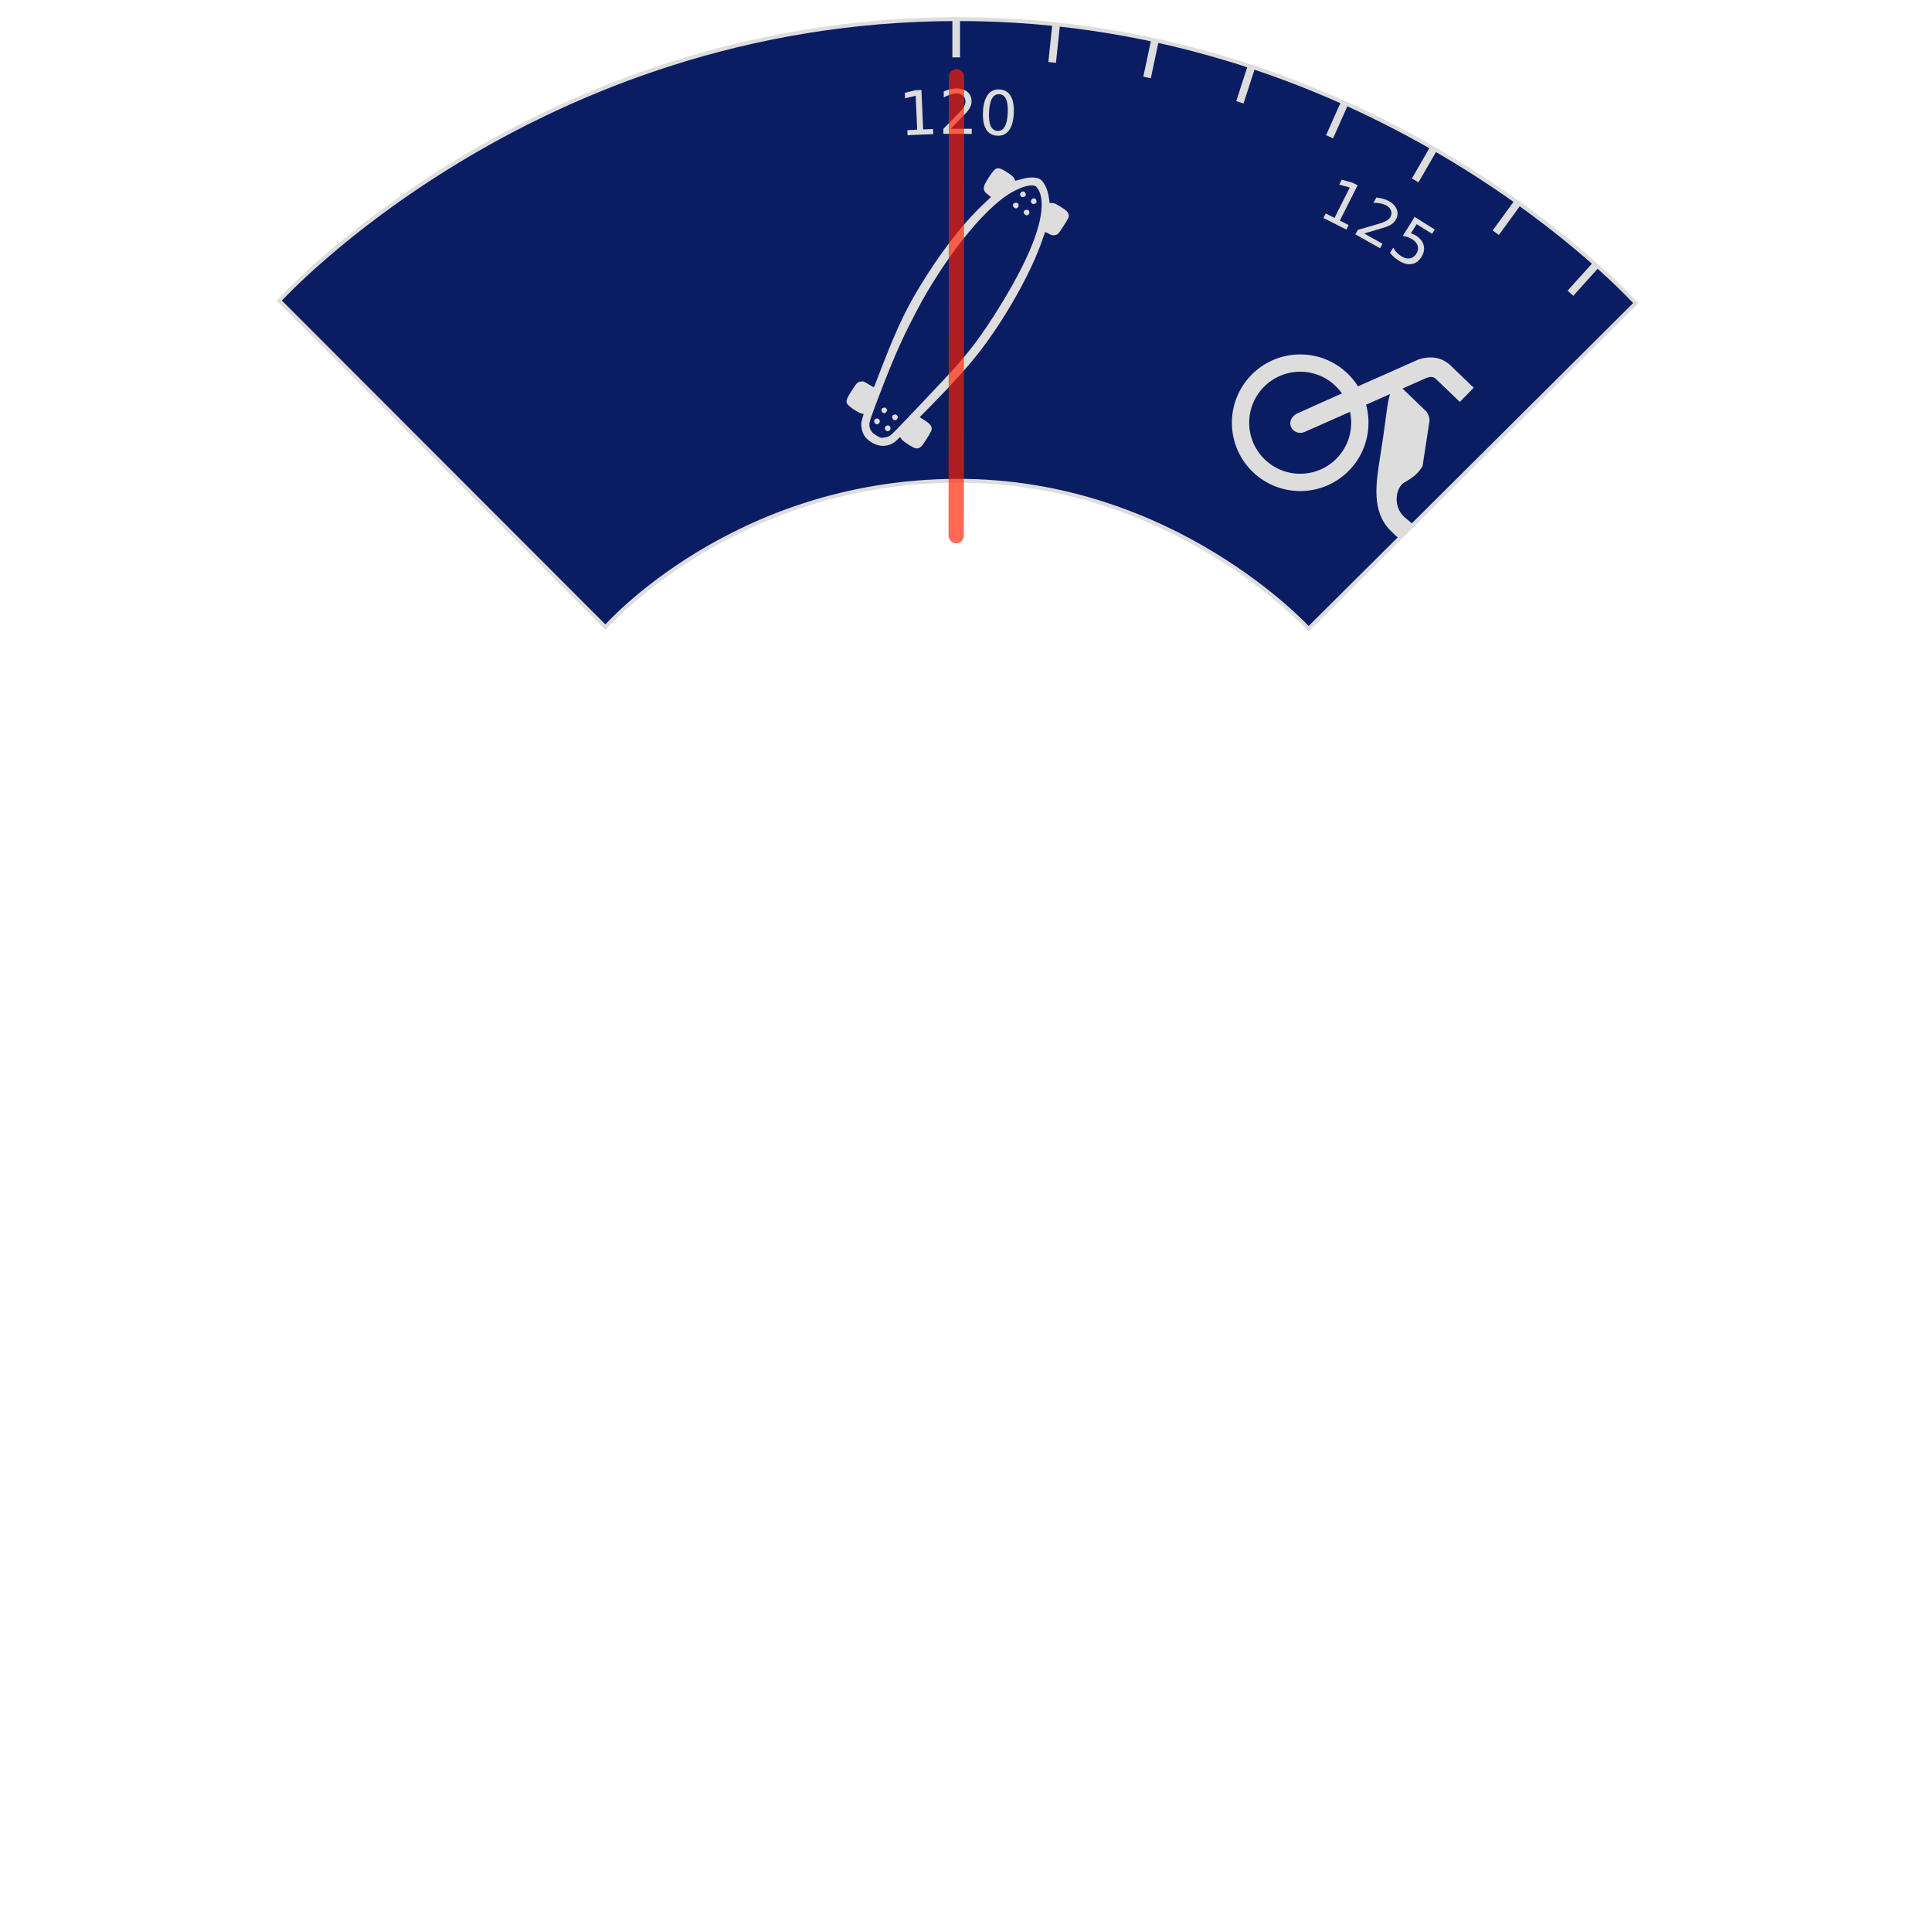
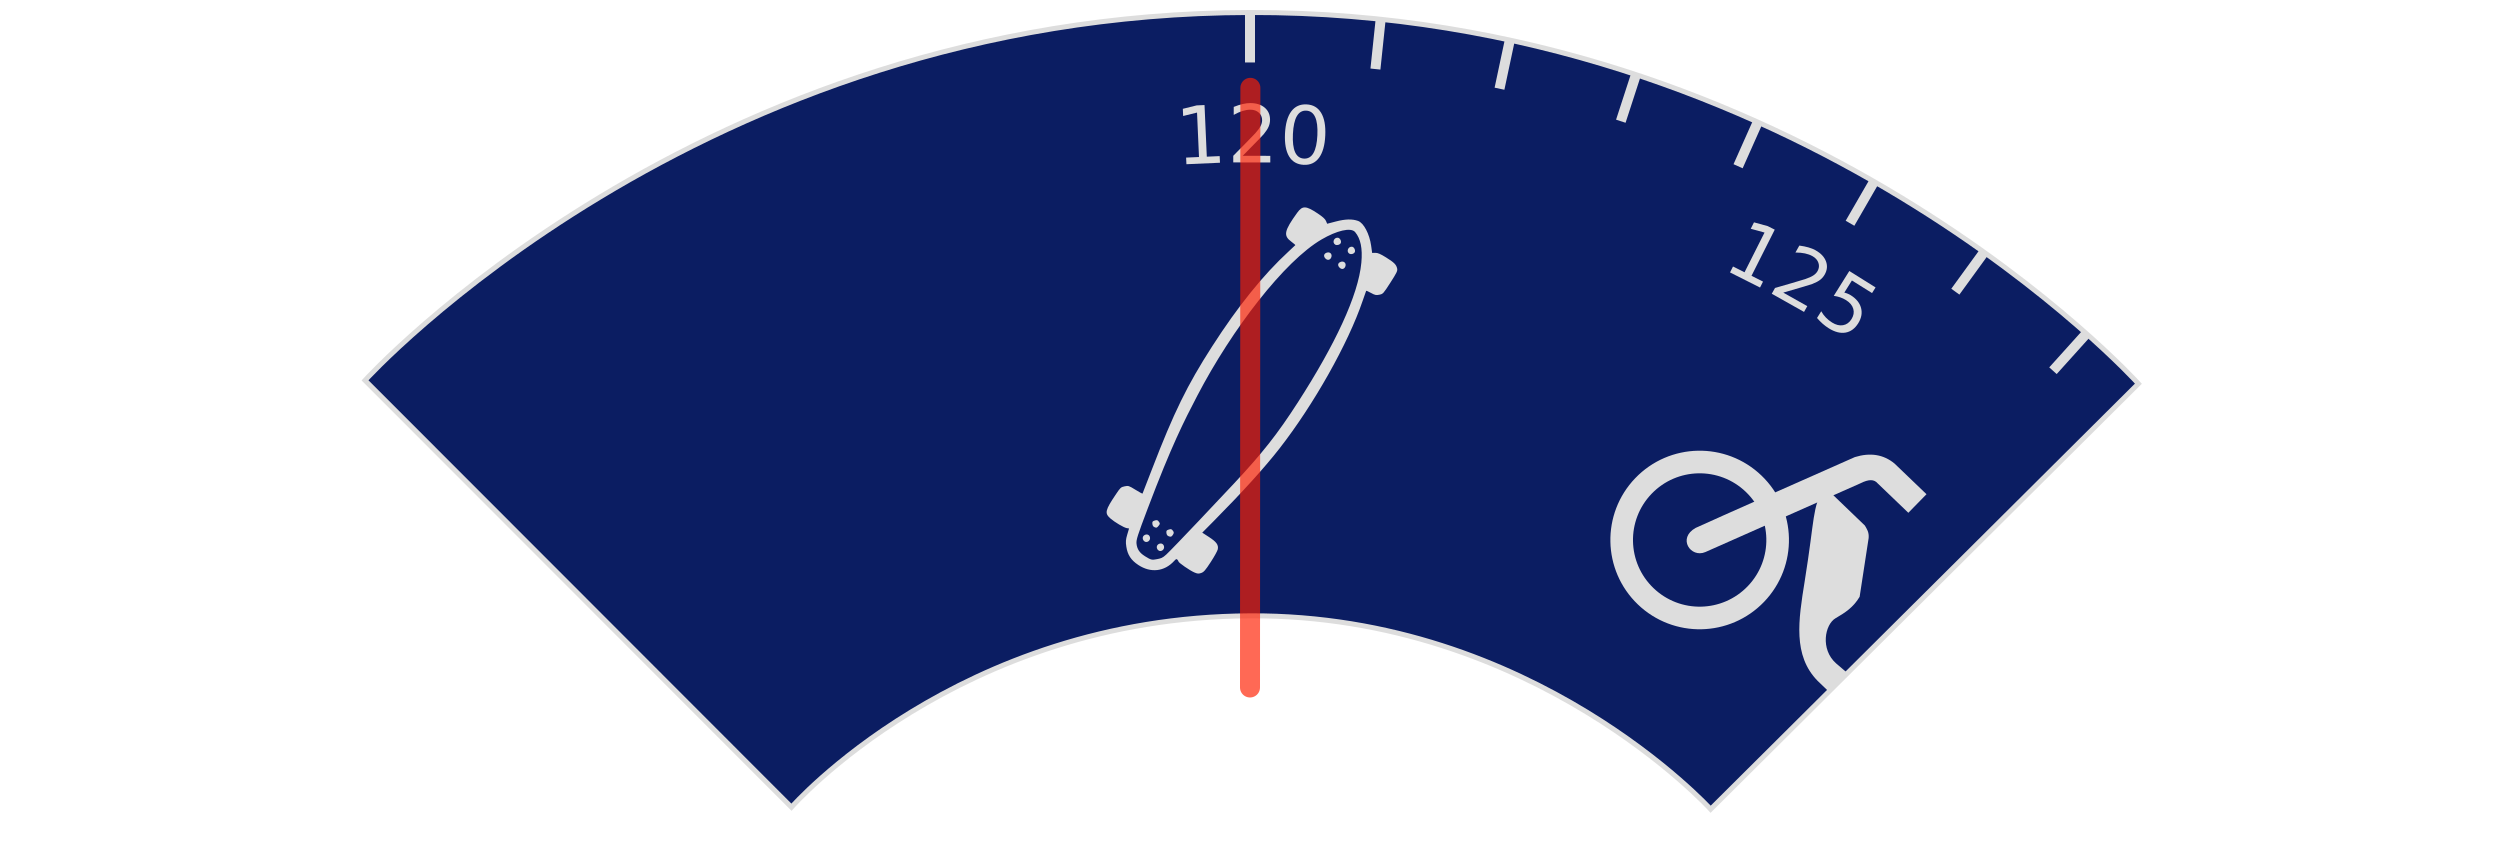
- <svg xmlns="http://www.w3.org/2000/svg" xmlns:xlink="http://www.w3.org/1999/xlink" id="svg8" version="1.1" viewBox="0 0 500 500" height="505" width="500">
+ <svg xmlns="http://www.w3.org/2000/svg" xmlns:xlink="http://www.w3.org/1999/xlink" id="svg8" version="1.1" viewBox="0 0 500 170" height="170" width="500">
  <defs id="defs2">
    <clipPath id="clipPath6346" clipPathUnits="userSpaceOnUse">
      <path id="path6348" d="m 73.003,76.072 c 0,0 66.526,-73.352 176.997,-73.574 110.471,-0.222 177.681,74.239 177.681,74.239 l -85.551,85.108 c 0,0 -35.407,-38.955 -92.13,-38.679 -58.497,0.284 -91.705,38.273 -91.705,38.273 z" style="fill:none;stroke:#e81f00;stroke-width:1px;stroke-linecap:butt;stroke-linejoin:miter;stroke-opacity:0.666" />
    </clipPath>
  </defs>
  <g clip-path="url(#clipPath6346)" id="scale">
    <circle style="fill:none;fill-opacity:1;stroke:none;stroke-width:0.1;stroke-miterlimit:4;stroke-dasharray:none;stroke-opacity:1" id="clippreventioncircle" cx="250" cy="252.5" r="250" />
    <g id="completescale">
      <g id="scaleplate">
        <circle r="250" cy="252.5" cx="250" id="bluebackgroundcircle" style="fill:#0b1d62;fill-opacity:1;stroke:none;stroke-width:32.082;stroke-miterlimit:4;stroke-dasharray:none;stroke-opacity:1" />
        <g id="scalenumbers">
          <path d="m 237.223,31.518 2.576,-0.114 -0.393,-8.89 -2.777,0.686 -0.063,-1.436 2.762,-0.685 1.577,-0.07 0.456,10.326 2.576,-0.114 0.059,1.327 -6.712,0.296 z" style="fill:#dddddd;fill-opacity:1;stroke:none" id="path9780" />
          <path d="m 248.551,31.159 5.508,0.009 -0.002,1.328 -7.406,-0.012 0.002,-1.328 q 0.9,-0.928 2.449,-2.488 1.557,-1.568 1.956,-2.02 0.759,-0.85 1.057,-1.436 0.306,-0.593 0.307,-1.164 0.001,-0.93 -0.654,-1.517 -0.648,-0.587 -1.694,-0.589 -0.742,-10e-4 -1.571,0.255 -0.821,0.257 -1.759,0.778 l 0.003,-1.594 q 0.954,-0.381 1.782,-0.575 0.828,-0.194 1.516,-0.193 1.812,0.003 2.889,0.911 1.077,0.908 1.074,2.424 -0.001,0.719 -0.276,1.367 -0.267,0.64 -0.979,1.514 -0.196,0.226 -1.244,1.31 -1.049,1.076 -2.958,3.019 z" style="fill:#dddddd;fill-opacity:1;stroke:none" id="path9782" />
          <path d="m 261.254,22.128 q -1.217,-0.058 -1.891,1.114 -0.666,1.165 -0.78,3.568 -0.114,2.396 0.437,3.627 0.56,1.223 1.777,1.281 1.225,0.058 1.891,-1.106 0.674,-1.172 0.788,-3.568 0.115,-2.404 -0.445,-3.627 -0.551,-1.231 -1.777,-1.289 z m 0.06,-1.249 q 1.959,0.093 2.915,1.696 0.964,1.595 0.823,4.544 -0.14,2.942 -1.252,4.445 -1.104,1.496 -3.062,1.403 -1.959,-0.093 -2.923,-1.688 -0.956,-1.602 -0.816,-4.544 0.141,-2.95 1.245,-4.446 1.112,-1.503 3.071,-1.41 z" style="fill:#dddddd;fill-opacity:1;stroke:none" id="path9784" />
          <path d="m 346.602,53.299 2.303,1.16 4.002,-7.948 -2.758,-0.759 0.647,-1.284 2.744,0.752 1.409,0.71 -4.649,9.231 2.303,1.16 -0.597,1.186 -6.001,-3.022 z" style="fill:#dddddd;fill-opacity:1;stroke:none" id="path9786" />
          <path d="m 356.659,58.525 4.799,2.702 -0.652,1.157 -6.454,-3.634 0.652,-1.157 q 1.239,-0.369 3.353,-0.972 2.125,-0.606 2.695,-0.805 1.078,-0.37 1.624,-0.735 0.557,-0.368 0.837,-0.865 0.456,-0.81 0.172,-1.643 -0.278,-0.829 -1.19,-1.342 -0.647,-0.364 -1.495,-0.546 -0.841,-0.178 -1.915,-0.182 l 0.782,-1.389 q 1.018,0.134 1.836,0.37 0.817,0.236 1.417,0.573 1.579,0.889 2.074,2.208 0.495,1.319 -0.249,2.639 -0.353,0.626 -0.909,1.057 -0.546,0.428 -1.595,0.842 -0.281,0.102 -1.726,0.534 -1.441,0.426 -4.057,1.186 z" style="fill:#dddddd;fill-opacity:1;stroke:none" id="path9788" />
          <path d="m 369.861,54.202 5.252,3.286 -0.704,1.126 -4.027,-2.519 -1.516,2.424 q 0.354,0.083 0.674,0.219 0.325,0.129 0.616,0.312 1.656,1.036 2.055,2.548 0.399,1.512 -0.57,3.062 -0.999,1.596 -2.547,1.862 -1.545,0.259 -3.353,-0.872 -0.623,-0.389 -1.205,-0.901 -0.576,-0.508 -1.132,-1.151 l 0.841,-1.345 q 0.393,0.697 0.929,1.254 0.536,0.557 1.245,1 1.146,0.717 2.192,0.533 1.046,-0.184 1.692,-1.217 0.646,-1.033 0.354,-2.054 -0.292,-1.021 -1.438,-1.738 -0.536,-0.336 -1.148,-0.552 -0.604,-0.212 -1.318,-0.309 z" style="fill:#dddddd;fill-opacity:1;stroke:none" id="path9790" />
          <path d="m 434.355,129.921 1.399,2.165 7.474,-4.829 -1.995,-2.051 1.207,-0.78 1.986,2.037 0.856,1.326 -8.682,5.609 1.399,2.165 -1.116,0.721 -3.646,-5.643 z" style="fill:#dddddd;fill-opacity:1;stroke:none" id="path9792" />
          <path d="m 446.394,139.98 q 0.361,1.101 0.017,2.033 -0.339,0.939 -1.312,1.505 -1.492,0.869 -2.907,0.318 -1.414,-0.551 -2.515,-2.441 -0.369,-0.635 -0.634,-1.385 -0.268,-0.739 -0.434,-1.6 l 1.317,-0.766 q -6.8e-4,0.76 0.224,1.533 0.224,0.773 0.653,1.509 0.747,1.283 1.642,1.656 0.899,0.38 1.865,-0.182 0.891,-0.519 1.025,-1.438 0.145,-0.916 -0.504,-2.03 l -0.684,-1.175 1.121,-0.652 0.715,1.229 q 0.586,1.006 1.295,1.308 0.716,0.298 1.472,-0.143 0.776,-0.452 0.866,-1.245 0.1,-0.791 -0.497,-1.817 -0.326,-0.56 -0.821,-1.131 -0.495,-0.571 -1.2,-1.191 l 1.215,-0.707 q 0.668,0.651 1.169,1.263 0.505,0.619 0.855,1.22 0.904,1.553 0.722,2.87 -0.175,1.314 -1.377,2.013 -0.837,0.487 -1.697,0.346 -0.853,-0.145 -1.591,-0.9 z" style="fill:#dddddd;fill-opacity:1;stroke:none" id="path9794" />
          <path d="m 454.592,145.936 q -0.564,-1.081 -1.916,-1.072 -1.342,0.012 -3.475,1.125 -2.127,1.109 -2.912,2.206 -0.775,1.1 -0.211,2.181 0.567,1.088 1.909,1.075 1.352,-0.009 3.479,-1.118 2.134,-1.113 2.908,-2.212 0.785,-1.097 0.218,-2.184 z m 1.108,-0.578 q 0.907,1.739 0.005,3.372 -0.891,1.637 -3.51,3.002 -2.612,1.362 -4.471,1.159 -1.848,-0.199 -2.755,-1.938 -0.907,-1.739 -0.015,-3.375 0.902,-1.633 3.513,-2.995 2.619,-1.365 4.467,-1.166 1.859,0.203 2.766,1.941 z" style="fill:#dddddd;fill-opacity:1;stroke:none" id="path9796" />
          <path d="m 471.023,240.477 0.105,2.576 8.891,-0.363 -0.676,-2.779 1.436,-0.059 0.676,2.764 0.064,1.577 -10.327,0.421 0.105,2.576 -1.327,0.054 -0.274,-6.713 z" style="fill:#dddddd;fill-opacity:1;stroke:none" id="path9798" />
          <path d="m 476.287,255.253 q -0.248,1.132 -1.017,1.761 -0.769,0.637 -1.894,0.631 -1.727,-0.009 -2.666,-1.201 -0.939,-1.192 -0.928,-3.38 0.004,-0.734 0.156,-1.515 0.144,-0.773 0.438,-1.599 l 1.523,0.008 q -0.386,0.654 -0.585,1.435 -0.199,0.78 -0.203,1.632 -0.007,1.484 0.575,2.261 0.582,0.784 1.699,0.79 1.031,0.005 1.613,-0.719 0.59,-0.716 0.596,-2.005 l 0.007,-1.359 1.297,0.006 -0.007,1.422 q -0.006,1.164 0.452,1.784 0.466,0.62 1.341,0.624 0.898,0.004 1.378,-0.634 0.488,-0.63 0.493,-1.818 0.003,-0.648 -0.134,-1.391 -0.137,-0.743 -0.429,-1.635 l 1.406,0.007 q 0.246,0.9 0.367,1.682 0.121,0.79 0.118,1.485 -0.009,1.797 -0.835,2.84 -0.818,1.043 -2.208,1.036 -0.969,-0.005 -1.638,-0.563 -0.661,-0.558 -0.914,-1.583 z" style="fill:#dddddd;fill-opacity:1;stroke:none" id="path9800" />
          <path d="m 481.541,261.238 -0.316,6.187 -1.326,-0.068 0.243,-4.744 -2.856,-0.146 q 0.1,0.349 0.137,0.695 0.045,0.346 0.027,0.69 -0.1,1.951 -1.227,3.035 -1.127,1.084 -2.953,0.991 -1.88,-0.096 -2.866,-1.32 -0.978,-1.223 -0.869,-3.353 0.037,-0.733 0.201,-1.492 0.164,-0.75 0.455,-1.549 l 1.584,0.081 q -0.418,0.683 -0.644,1.422 -0.226,0.739 -0.268,1.574 -0.069,1.35 0.601,2.174 0.67,0.824 1.887,0.887 1.217,0.062 1.967,-0.69 0.75,-0.752 0.819,-2.102 0.032,-0.632 -0.076,-1.271 -0.109,-0.631 -0.371,-1.302 z" style="fill:#dddddd;fill-opacity:1;stroke:none" id="path9802" />
          <path d="m 448.868,349.78 -1.167,2.299 7.934,4.029 0.769,-2.755 1.282,0.651 -0.761,2.741 -0.715,1.407 -9.216,-4.68 -1.167,2.299 -1.184,-0.601 3.042,-5.99 z" style="fill:#dddddd;fill-opacity:1;stroke:none" id="path9804" />
          <path d="m 449.931,366.832 -3.449,-6.539 -1.967,3.465 z m 1.4,0.319 -0.979,1.726 -6.611,-3.752 -0.821,1.447 -1.141,-0.648 0.821,-1.447 -2.392,-1.357 0.775,-1.366 2.392,1.357 2.599,-4.579 1.325,0.752 z" style="fill:#dddddd;fill-opacity:1;stroke:none" id="path9806" />
          <path d="m 445.215,375.324 q 0.65,-1.031 -0.039,-2.195 -0.686,-1.153 -2.722,-2.436 -2.029,-1.279 -3.372,-1.405 -1.34,-0.115 -1.99,0.916 -0.654,1.038 0.032,2.191 0.689,1.164 2.718,2.443 2.036,1.283 3.376,1.398 1.343,0.126 1.997,-0.912 z m 1.057,0.667 q -1.046,1.659 -2.911,1.702 -1.863,0.054 -4.361,-1.521 -2.492,-1.571 -3.253,-3.279 -0.759,-1.697 0.287,-3.356 1.046,-1.659 2.908,-1.713 1.865,-0.043 4.357,1.527 2.498,1.575 3.257,3.272 0.761,1.708 -0.284,3.367 z" style="fill:#dddddd;fill-opacity:1;stroke:none" id="path9808" />
          <path d="m 371.947,437.273 -2.17,1.392 4.803,7.491 2.057,-1.987 0.776,1.21 -2.044,1.979 -1.328,0.852 -5.579,-8.701 -2.17,1.392 -0.717,-1.118 5.656,-3.627 z" style="fill:#dddddd;fill-opacity:1;stroke:none" id="path9810" />
          <path d="m 364.233,452.518 0.336,-7.385 -3.45,1.993 z m 1.046,0.984 -1.718,0.992 -3.802,-6.583 -1.441,0.832 -0.656,-1.137 1.441,-0.832 -1.375,-2.381 1.36,-0.785 1.375,2.381 4.56,-2.634 0.762,1.319 z" style="fill:#dddddd;fill-opacity:1;stroke:none" id="path9812" />
          <path d="m 359.324,456.834 -5.503,2.846 -0.61,-1.18 4.219,-2.182 -1.313,-2.54 q -0.252,0.262 -0.532,0.468 -0.277,0.213 -0.582,0.371 -1.735,0.897 -3.24,0.47 -1.505,-0.427 -2.344,-2.051 -0.865,-1.672 -0.305,-3.141 0.564,-1.461 2.458,-2.441 0.652,-0.337 1.39,-0.578 0.731,-0.237 1.567,-0.388 l 0.728,1.409 q -0.8,-0.017 -1.553,0.161 -0.752,0.178 -1.495,0.562 -1.201,0.621 -1.575,1.615 -0.374,0.994 0.185,2.077 0.56,1.083 1.587,1.352 1.027,0.269 2.228,-0.352 0.562,-0.291 1.06,-0.706 0.491,-0.412 0.937,-0.977 z" style="fill:#dddddd;fill-opacity:1;stroke:none" id="path9814" />
          <path d="m 261.266,473.562 -2.576,0.096 0.333,8.892 2.782,-0.667 0.054,1.437 -2.766,0.666 -1.577,0.059 -0.386,-10.329 -2.576,0.096 -0.05,-1.327 6.714,-0.251 z" style="fill:#dddddd;fill-opacity:1;stroke:none" id="path9816" />
          <path d="m 251.193,484.191 -6.195,-0.052 0.011,-1.328 4.75,0.04 0.024,-2.859 q -0.345,0.114 -0.689,0.166 -0.344,0.06 -0.688,0.057 -1.953,-0.016 -3.085,-1.096 -1.132,-1.08 -1.116,-2.908 0.016,-1.883 1.196,-2.92 1.181,-1.029 3.313,-1.011 0.734,0.006 1.499,0.138 0.757,0.131 1.567,0.388 l -0.013,1.586 q -0.7,-0.389 -1.448,-0.582 -0.748,-0.194 -1.584,-0.201 -1.352,-0.011 -2.147,0.693 -0.795,0.704 -0.805,1.923 -0.01,1.219 0.773,1.936 0.783,0.718 2.135,0.729 0.633,0.005 1.267,-0.13 0.626,-0.135 1.285,-0.427 z" style="fill:#dddddd;fill-opacity:1;stroke:none" id="path9818" />
          <path d="m 237.171,482.789 q 1.217,0.066 1.899,-1.101 0.674,-1.16 0.805,-3.563 0.131,-2.395 -0.412,-3.629 -0.551,-1.227 -1.768,-1.294 -1.225,-0.067 -1.898,1.094 -0.682,1.168 -0.812,3.563 -0.131,2.403 0.42,3.63 0.543,1.235 1.768,1.301 z m -0.068,1.248 q -1.958,-0.107 -2.903,-1.715 -0.953,-1.601 -0.792,-4.55 0.16,-2.941 1.283,-4.437 1.114,-1.488 3.072,-1.382 1.958,0.107 2.911,1.708 0.945,1.609 0.785,4.549 -0.161,2.949 -1.275,4.437 -1.122,1.496 -3.08,1.389 z" style="fill:#dddddd;fill-opacity:1;stroke:none" id="path9820" />
        </g>
        <g id="scalestrokes">
          <path id="path7949" d="m 250,2.498 v 10" style="fill:none;stroke:#dddddd;stroke-width:2;stroke-linecap:butt;stroke-linejoin:miter;stroke-miterlimit:4;stroke-dasharray:none;stroke-opacity:1" />
          <use height="100%" width="100%" id="use9584" transform="rotate(6,249.9996,252.4992)" xlink:href="#path7949" y="0" x="0" />
          <use height="100%" width="100%" id="use9586" transform="rotate(12,249.9996,252.4992)" xlink:href="#path7949" y="0" x="0" />
          <use height="100%" width="100%" id="use9588" transform="rotate(18,249.9996,252.4992)" xlink:href="#path7949" y="0" x="0" />
          <use height="100%" width="100%" id="use9590" transform="rotate(24,249.9996,252.4992)" xlink:href="#path7949" y="0" x="0" />
          <use height="100%" width="100%" id="use9592" transform="rotate(30,249.9996,252.4992)" xlink:href="#path7949" y="0" x="0" />
          <use height="100%" width="100%" id="use9594" transform="rotate(36,249.9996,252.4992)" xlink:href="#path7949" y="0" x="0" />
          <use height="100%" width="100%" id="use9596" transform="rotate(42,249.9996,252.4992)" xlink:href="#path7949" y="0" x="0" />
          <use height="100%" width="100%" id="use9598" transform="rotate(48,249.9996,252.4992)" xlink:href="#path7949" y="0" x="0" />
          <use height="100%" width="100%" id="use9600" transform="rotate(54,249.9996,252.4992)" xlink:href="#path7949" y="0" x="0" />
          <use height="100%" width="100%" id="use9602" transform="rotate(60,249.9996,252.4992)" xlink:href="#path7949" y="0" x="0" />
          <use height="100%" width="100%" id="use9604" transform="rotate(66,249.9996,252.4992)" xlink:href="#path7949" y="0" x="0" />
          <use height="100%" width="100%" id="use9606" transform="rotate(72,249.9996,252.4992)" xlink:href="#path7949" y="0" x="0" />
          <use height="100%" width="100%" id="use9608" transform="rotate(78,249.9996,252.4992)" xlink:href="#path7949" y="0" x="0" />
          <use height="100%" width="100%" id="use9610" transform="rotate(84,249.9996,252.4992)" xlink:href="#path7949" y="0" x="0" />
          <use height="100%" width="100%" id="use9612" transform="rotate(90,249.9996,252.4992)" xlink:href="#path7949" y="0" x="0" />
          <use height="100%" width="100%" id="use9614" transform="rotate(96,249.9996,252.4992)" xlink:href="#path7949" y="0" x="0" />
          <use height="100%" width="100%" id="use9616" transform="rotate(102,249.9996,252.4992)" xlink:href="#path7949" y="0" x="0" />
          <use height="100%" width="100%" id="use9618" transform="rotate(108,249.9996,252.4992)" xlink:href="#path7949" y="0" x="0" />
          <use height="100%" width="100%" id="use9620" transform="rotate(114,249.9996,252.4992)" xlink:href="#path7949" y="0" x="0" />
          <use height="100%" width="100%" id="use9622" transform="rotate(120,249.9996,252.4992)" xlink:href="#path7949" y="0" x="0" />
          <use height="100%" width="100%" id="use9624" transform="rotate(126,249.9996,252.4992)" xlink:href="#path7949" y="0" x="0" />
          <use height="100%" width="100%" id="use9626" transform="rotate(132,249.9996,252.4992)" xlink:href="#path7949" y="0" x="0" />
          <use height="100%" width="100%" id="use9628" transform="rotate(138,249.9996,252.4992)" xlink:href="#path7949" y="0" x="0" />
          <use height="100%" width="100%" id="use9630" transform="rotate(144,249.9996,252.4992)" xlink:href="#path7949" y="0" x="0" />
          <use height="100%" width="100%" id="use9632" transform="rotate(150,249.9996,252.4992)" xlink:href="#path7949" y="0" x="0" />
          <use height="100%" width="100%" id="use9634" transform="rotate(156,249.9996,252.4992)" xlink:href="#path7949" y="0" x="0" />
          <use height="100%" width="100%" id="use9636" transform="rotate(162,249.9996,252.4992)" xlink:href="#path7949" y="0" x="0" />
          <use height="100%" width="100%" id="use9638" transform="rotate(168,249.9996,252.4992)" xlink:href="#path7949" y="0" x="0" />
          <use height="100%" width="100%" id="use9640" transform="rotate(174,249.9996,252.4992)" xlink:href="#path7949" y="0" x="0" />
          <use height="100%" width="100%" id="use9642" transform="rotate(180,249.9996,252.4992)" xlink:href="#path7949" y="0" x="0" />
          <path style="fill:none;stroke:#fd3d09;stroke-width:10.332;stroke-linecap:butt;stroke-linejoin:miter;stroke-miterlimit:4;stroke-dasharray:none;stroke-opacity:1" d="M 435.786,419.782 416.591,402.498" id="use9646" />
        </g>
        <circle cy="252.5" cx="250" id="circlefortextpath" style="fill:none;fill-opacity:1;stroke:none;stroke-width:0.1;stroke-miterlimit:4;stroke-dasharray:none;stroke-opacity:1" r="220" />
      </g>
      <path id="skateboard" d="m 238.851,114.481 c -0.926,-0.411 -3.087,-1.903 -3.15,-2.175 -0.024,-0.108 -0.133,-0.285 -0.24,-0.394 -0.161,-0.163 -0.27,-0.115 -0.621,0.271 -1.952,2.144 -4.693,2.454 -7.179,0.812 -1.451,-0.958 -2.145,-2.019 -2.396,-3.658 -0.149,-0.974 -0.116,-1.414 0.182,-2.417 l 0.365,-1.226 -0.455,-0.069 c -0.558,-0.084 -2.455,-1.206 -3.284,-1.941 -1.188,-1.054 -1.056,-1.616 1.144,-4.882 0.872,-1.295 0.959,-1.373 1.705,-1.535 0.745,-0.162 0.857,-0.127 2.162,0.681 0.757,0.468 1.396,0.815 1.421,0.77 0.025,-0.045 0.867,-2.216 1.872,-4.825 4.41,-11.445 7.034,-16.806 12.04,-24.599 5.17,-8.049 10.239,-14.343 15.302,-19.002 0.712,-0.655 1.317,-1.223 1.344,-1.262 0.027,-0.039 -0.332,-0.351 -0.798,-0.695 -1.635,-1.205 -1.437,-2.173 1.186,-5.8 1.038,-1.436 1.739,-1.411 4.067,0.14 1.038,0.692 1.513,1.121 1.681,1.52 l 0.234,0.555 1.756,-0.457 c 1.881,-0.49 3.238,-0.525 4.415,-0.113 1.132,0.396 2.294,2.592 2.624,4.96 l 0.201,1.446 0.638,-0.018 c 0.474,-0.013 1.016,0.217 2.115,0.899 1.643,1.02 2.078,1.454 2.249,2.243 0.1,0.463 -0.082,0.844 -1.342,2.802 -1.432,2.226 -1.472,2.269 -2.21,2.429 -0.646,0.14 -0.881,0.091 -1.671,-0.349 -0.506,-0.282 -0.944,-0.474 -0.974,-0.428 -0.03,0.046 -0.353,0.966 -0.719,2.044 -2.875,8.471 -9.76,20.693 -16.609,29.481 -2.989,3.836 -7.469,8.782 -13.092,14.456 l -2.364,2.385 1.333,0.865 c 1.518,0.985 1.949,1.583 1.775,2.461 -0.062,0.311 -0.692,1.454 -1.4,2.54 -1.093,1.676 -1.383,2.009 -1.914,2.199 -0.515,0.185 -0.761,0.165 -1.39,-0.114 z m -5.593,-3.578 c 1.473,-1.367 11.282,-11.78 13.523,-14.183 5.687,-6.097 8.635,-9.787 12.853,-16.344 7.35,-11.426 12.029,-21.281 12.636,-27.832 0.27,-2.916 -0.165,-4.822 -1.234,-6.114 -0.858,-1.038 -3.742,-0.277 -6.705,1.45 -7.431,4.33 -17.894,17.876 -24.876,31.268 -2.631,5.046 -5.132,9.923 -9.912,22.559 -2.047,5.41 -2.315,6.248 -2.243,7.001 0.109,1.133 0.623,1.875 1.713,2.549 1.163,0.718 1.34,0.794 2.403,0.571 0.767,-0.16 1.058,-0.197 1.842,-0.925 z m -1.688,-0.933 c -0.35,-0.411 -0.261,-0.951 0.194,-1.176 0.464,-0.23 0.932,-0.017 1.038,0.471 0.162,0.747 -0.751,1.27 -1.231,0.705 z m -2.808,-1.807 c -0.35,-0.411 -0.261,-0.951 0.194,-1.176 0.464,-0.23 0.932,-0.017 1.038,0.471 0.162,0.747 -0.751,1.27 -1.231,0.705 z m 4.91,-0.938 c -0.226,-0.1 -0.356,-0.317 -0.39,-0.649 -0.043,-0.424 0.028,-0.523 0.473,-0.666 0.43,-0.138 0.574,-0.1 0.807,0.213 0.237,0.318 0.246,0.445 0.056,0.775 -0.265,0.461 -0.479,0.535 -0.947,0.327 z m -2.808,-1.807 c -0.226,-0.1 -0.356,-0.317 -0.39,-0.649 -0.043,-0.424 0.028,-0.523 0.473,-0.666 0.435,-0.139 0.573,-0.1 0.82,0.231 0.265,0.355 0.263,0.441 -0.019,0.792 -0.375,0.467 -0.443,0.489 -0.885,0.293 z m 37.051,-51.887 c -0.394,-0.387 -0.376,-0.834 0.042,-1.074 0.726,-0.416 1.408,0.131 1.095,0.878 -0.219,0.521 -0.718,0.607 -1.137,0.196 z m -2.81,-1.809 c -0.497,-0.489 -0.329,-1.073 0.352,-1.22 0.606,-0.131 1.021,0.358 0.805,0.947 -0.206,0.562 -0.736,0.687 -1.157,0.273 z M 269.8,50.684 c -0.581,-0.455 -0.108,-1.448 0.635,-1.333 0.391,0.06 0.704,0.72 0.515,1.084 -0.193,0.372 -0.82,0.508 -1.15,0.25 z m -2.767,-1.766 c -0.648,-0.417 -0.246,-1.448 0.536,-1.374 0.429,0.04 0.775,0.695 0.572,1.084 -0.181,0.348 -0.776,0.504 -1.109,0.29 z" style="fill:#dddddd;fill-opacity:1;stroke-width:0.169" />
      <g id="moped">
        <path d="M 351.189,118.796 A 15.596,15.596 0 1 1 328.678,97.202 15.596,15.596 0 1 1 351.189,118.796 Z" style="opacity:1;fill:none;fill-opacity:1;fill-rule:nonzero;stroke:#dddddd;stroke-width:4.522;stroke-linecap:round;stroke-linejoin:round;stroke-miterlimit:4;stroke-dasharray:none;stroke-dashoffset:0;stroke-opacity:1" id="path15475" />
        <path d="m 415.53,145.851 -23.629,-22.666 c -1.223,-0.509 -2.403,-0.554 -3.391,1.488 l 2.312,9.803 c 4.481,0.545 7.494,2.814 10.577,4.999 l 10.649,10.148 z" style="fill:#dddddd;fill-opacity:1;fill-rule:evenodd;stroke:none;stroke-width:0.154px;stroke-linecap:butt;stroke-linejoin:miter;stroke-opacity:1" id="path12814" />
        <path d="m 388.1,159.804 -24.568,-23.623 c -4.987,-5.084 -3.84,-12.155 -2.611,-19.822 2.151,-13.412 1.43,-14.27 3.875,-19.111 l 8.182,7.865 c 0.386,0.69 0.854,1.295 0.751,2.494 l -1.802,11.747 c -1.257,2.133 -2.944,3.21 -4.804,4.285 -2.147,1.242 -3.108,6.202 0.096,9.037 l 25.857,22.055 z" style="fill:#dddddd;fill-opacity:1;fill-rule:evenodd;stroke:none;stroke-width:0.154px;stroke-linecap:butt;stroke-linejoin:miter;stroke-opacity:1" id="path13701" />
        <path d="m 339.136,105.577 c 0.774,-0.407 31.834,-14.159 31.834,-14.159 3.076,-0.943 5.734,-0.539 7.946,1.301 l 6.384,6.124 -3.632,3.715 -6.155,-5.905 c -0.684,-0.793 -1.705,-0.861 -3.456,0.021 l -30.998,13.745 c -2.923,1.241 -5.64,-2.788 -1.924,-4.842 z" style="fill:#dddddd;fill-opacity:1;fill-rule:evenodd;stroke:none;stroke-width:0.154px;stroke-linecap:butt;stroke-linejoin:miter;stroke-opacity:1" id="path14588" />
        <path d="m 399.187,164.921 a 15.596,15.596 0 1 1 -22.51,-21.593 15.596,15.596 0 1 1 22.51,21.593 z" style="opacity:1;fill:none;fill-opacity:1;fill-rule:nonzero;stroke:#dddddd;stroke-width:4.522;stroke-linecap:round;stroke-linejoin:round;stroke-miterlimit:4;stroke-dasharray:none;stroke-dashoffset:0;stroke-opacity:1" id="path17247" />
      </g>
      <g id="car">
        <path d="m 407.798,216.7 a 8.102,8.102 0 1 1 0.031,-16.204 8.102,8.102 0 1 1 -0.031,16.204 z" style="opacity:1;fill:#dddddd;fill-opacity:1;fill-rule:nonzero;stroke:none;stroke-width:4.953;stroke-linecap:round;stroke-linejoin:round;stroke-miterlimit:4;stroke-dasharray:none;stroke-dashoffset:0;stroke-opacity:1" id="path25345" />
        <path style="fill:#dddddd;fill-opacity:1;fill-rule:evenodd;stroke:none;stroke-width:0.153px;stroke-linecap:butt;stroke-linejoin:miter;stroke-opacity:1" d="m 439.573,236.338 c 0.058,-0.907 -0.371,-1.399 -0.869,-1.832 l -13.101,-13.126 -4.703,-28.659 c -0.347,-0.4 -0.688,-0.801 -1.584,-1.124 l -9.857,0.041 c -1.581,0.618 -1.376,1.041 -1.597,1.511 l -0.011,5.516 c 13.399,0.026 13.309,19.986 -0.039,19.96 l -0.099,50.898 c 13.427,0.026 13.362,19.836 -0.038,19.81 l -0.009,4.521 c 0.068,0.76 0.738,1.188 1.523,1.551 l 13.706,-0.049 c 0.294,-0.054 0.642,-0.161 1.096,-0.375 l 15.505,-19.45 z m -4.128,-0.387 -0.034,17.361 -11.8,-0.023 0.053,-27.156 c 0.41,-1.033 1.028,-1.171 1.78,-0.74 l 9.615,9.781 c 0.187,0.22 0.444,0.394 0.386,0.776 z m -0.041,20.585 -0.028,14.605 c 0.056,0.383 -0.202,0.557 -0.389,0.776 l -8.443,8.35 c -1.163,0.769 -2.755,2.315 -2.988,1.137 l 0.048,-24.891 z" id="path24454" />
        <path d="m 407.664,287.447 a 8.102,8.102 0 1 1 0.031,-16.204 8.102,8.102 0 1 1 -0.031,16.204 z" style="opacity:1;fill:#dddddd;fill-opacity:1;fill-rule:nonzero;stroke:none;stroke-width:4.953;stroke-linecap:round;stroke-linejoin:round;stroke-miterlimit:4;stroke-dasharray:none;stroke-dashoffset:0;stroke-opacity:1" id="path25343" />
      </g>
      <path id="racecar" d="m 365.696,353.273 c 0.273,-0.124 1.595,-0.488 2.937,-0.808 l 2.441,-0.582 1.325,-1.457 c 8.161,-8.972 11.48,-11.832 21.755,-18.745 4.454,-2.997 4.75,-3.134 7.317,-3.394 1.463,-0.148 2.179,0.054 3.81,1.078 2.384,1.497 3.003,1.999 2.768,2.246 -0.296,0.31 -5.257,0.024 -6.787,-0.391 -1.16,-0.315 -1.73,-0.285 -1.357,0.07 0.287,0.274 3.464,1.589 4.248,1.758 0.43,0.093 1.567,0.08 2.526,-0.029 2.022,-0.229 3.213,-0.038 3.911,0.627 0.399,0.381 0.534,1.007 0.701,3.241 0.113,1.523 0.183,3.523 0.155,4.444 -0.107,3.489 -1.259,8.311 -2.711,11.347 -1.591,3.327 -4.553,6.855 -6.922,8.244 -0.726,0.426 -1.29,0.803 -1.253,0.839 0.037,0.035 0.567,-0.064 1.176,-0.221 l 1.109,-0.286 -0.759,4.162 c -1.409,7.73 -2.369,11.099 -4.118,14.446 l -1.183,2.265 -3.547,3.701 c -2.651,2.766 -3.964,4.003 -5.199,4.899 -2.016,1.462 -4.317,2.721 -4.326,2.366 -0.003,-0.144 1.588,-1.785 3.537,-3.648 1.949,-1.863 4.162,-4.018 4.918,-4.789 1.542,-1.572 3.08,-3.543 2.9,-3.715 -0.118,-0.113 -2.188,1.664 -3.492,2.999 l -0.686,0.702 0.37,-1.306 c 0.203,-0.718 0.471,-1.419 0.596,-1.558 0.473,-0.527 1.394,-4 1.472,-5.553 0.045,-0.891 0.02,-2.666 -0.056,-3.944 -0.117,-1.97 -0.202,-2.32 -0.558,-2.301 -0.231,0.012 -1.432,0.618 -2.667,1.346 -1.236,0.728 -2.343,1.333 -2.461,1.344 -0.362,0.034 3.577,-3.785 6.331,-6.139 1.435,-1.226 2.668,-2.354 2.739,-2.505 0.147,-0.312 -2.09,0.731 -4.219,1.968 -2.198,1.277 -2.176,1.141 0.421,-2.514 2.303,-3.242 7.002,-11.149 8.527,-14.347 1.344,-2.819 2.078,-6.006 1.508,-6.55 -0.102,-0.097 -0.635,-0.07 -1.184,0.061 -1.368,0.326 -4.209,2.416 -6.341,4.667 -1.482,1.565 -1.735,1.936 -2.487,3.656 -1.282,2.933 -3.704,9.037 -4.716,11.886 -0.826,2.328 -4.062,9.04 -5.738,11.904 -0.817,1.396 -0.899,1.493 -0.985,1.166 -0.133,-0.51 0.876,-3.469 6.28,-18.423 1.021,-2.825 1.936,-4.88 2.175,-4.886 0.078,-0.002 0.001,0.884 -0.17,1.967 -0.172,1.084 -0.286,1.996 -0.254,2.027 0.183,0.175 0.888,-1.597 2,-5.026 0.431,-1.33 1.077,-2.897 1.436,-3.484 1.097,-1.793 4.109,-4.548 7.287,-6.664 2.991,-1.992 3.278,-2.353 2.17,-2.738 -0.724,-0.251 -1.415,0.175 -4.571,2.819 -4.387,3.676 -12.377,12.357 -13.264,14.41 -0.098,0.227 0.376,-0.232 1.053,-1.021 1.025,-1.194 1.271,-1.397 1.467,-1.21 0.391,0.373 -0.677,2.923 -3.836,9.153 -3.93,7.751 -5.67,11.736 -6.923,15.855 -0.567,1.863 -1.143,3.507 -1.282,3.652 -0.138,0.145 -0.936,0.333 -1.774,0.418 -1.339,0.136 -1.49,0.197 -1.255,0.504 0.147,0.192 0.588,0.443 0.979,0.557 0.915,0.268 1.34,0.69 2.726,2.712 2.076,3.03 3.197,5.554 3.532,7.959 0.393,2.819 -0.135,4.115 -2.996,7.345 -2.021,2.282 -3.679,3.698 -7.92,6.764 -2.568,1.857 -2.874,1.873 -2.356,0.124 0.474,-1.6 0.316,-2.331 -0.223,-1.03 -0.814,1.966 -3.978,6.186 -5.25,7.002 l -0.756,0.485 0.736,-0.805 c 0.852,-0.931 2.954,-4.015 2.951,-4.33 -0.001,-0.117 -0.964,0.795 -2.14,2.028 -1.332,1.397 -2.612,2.561 -3.395,3.089 -1.446,0.975 -1.609,0.944 -3.243,-0.624 -1.244,-1.193 -1.293,-1.643 -0.204,-1.832 0.436,-0.076 0.989,-0.343 1.228,-0.594 0.648,-0.679 0.769,-2.354 0.289,-4.002 l -0.426,-1.461 0.791,-0.088 c 1.133,-0.126 2.261,-0.881 3.412,-2.281 1.351,-1.645 1.398,-1.928 0.522,-3.178 -0.401,-0.572 -0.77,-1.08 -0.82,-1.129 -0.051,-0.049 -0.719,0.569 -1.486,1.371 -0.767,0.802 -1.899,1.866 -2.517,2.364 l -1.123,0.905 0.716,1.764 c 0.77,1.897 1.022,3.514 0.713,4.571 -0.271,0.927 -0.574,1.178 -1.625,1.344 -0.897,0.142 -0.921,0.162 -1.045,0.834 l -0.127,0.688 -0.148,-0.633 c -0.124,-0.528 -0.607,-1.068 -2.909,-3.246 -4.509,-4.265 -5.935,-6.993 -5.113,-9.781 0.291,-0.986 3.004,-7.197 5.484,-12.555 3.361,-7.261 5.357,-12.861 6.596,-18.508 0.973,-4.435 2.426,-8.008 4.542,-11.175 1.161,-1.738 3.54,-4.307 4.314,-4.659 z m -5.833,11.112 c -1.084,3.129 1.196,8.208 4.871,10.852 2.303,1.657 4.449,2.017 6.171,1.036 2.157,-1.229 2.083,-5.381 -0.16,-9.049 -0.851,-1.392 -3.372,-3.788 -4.699,-4.468 -1.967,-1.007 -4.343,-0.899 -5.421,0.247 -0.247,0.262 -0.59,0.884 -0.762,1.383 z m 2.479,-0.654 c 0.263,0.056 2.126,2.37 2.231,2.772 0.032,0.123 -0.135,0.246 -0.372,0.274 -0.323,0.038 -0.609,-0.16 -1.146,-0.79 -1.092,-1.281 -1.449,-2.412 -0.713,-2.256 z m -0.695,2.486 c 0.246,0.017 0.897,0.401 1.446,0.854 0.831,0.686 0.958,0.865 0.758,1.075 -0.35,0.367 -1.523,-0.052 -2.349,-0.84 -0.765,-0.73 -0.71,-1.148 0.145,-1.089 z m 3.234,-2.804 c 0.455,0.151 0.59,0.385 0.903,1.565 0.398,1.497 0.342,1.768 -0.302,1.453 -0.595,-0.291 -1.132,-1.414 -1.134,-2.372 l -0.002,-0.824 z m 1.863,0.753 c 0.423,0.403 0.424,0.503 0.013,0.934 -0.48,0.503 -0.589,0.406 -0.691,-0.619 -0.073,-0.729 0.141,-0.828 0.678,-0.316 z m -3.503,4.82 c 0.833,0.08 1.092,0.265 1.104,0.791 0.012,0.499 -0.199,0.677 -0.936,0.791 -0.598,0.092 -0.631,0.068 -0.887,-0.643 -0.323,-0.896 -0.221,-1.028 0.719,-0.938 z m 5.003,-3.69 c 0.49,0.468 0.524,0.63 0.267,1.3 -0.472,1.23 -0.673,1.327 -1.371,0.662 -0.549,-0.524 -0.583,-0.66 -0.315,-1.25 0.536,-1.18 0.793,-1.309 1.419,-0.712 z m -3.366,5.445 c 0.679,-0.016 0.969,1.15 0.469,1.891 -0.213,0.316 -0.335,0.284 -0.879,-0.235 -0.588,-0.561 -0.603,-0.638 -0.221,-1.126 0.226,-0.288 0.509,-0.526 0.63,-0.529 z m 4.869,-3.799 c 0.682,0.887 0.659,0.953 -0.314,0.903 -0.799,-0.041 -0.84,-0.068 -0.78,-0.526 0.035,-0.265 0.182,-0.606 0.326,-0.758 0.219,-0.229 0.347,-0.166 0.768,0.38 z m -0.237,1.246 c 0.722,-0.002 0.947,0.1 1.263,0.569 0.517,0.768 0.446,0.919 -0.523,1.119 -0.953,0.197 -1.61,-0.085 -1.842,-0.79 -0.219,-0.667 0.06,-0.895 1.102,-0.897 z m -2.915,3.7 c 0.504,-0.132 0.88,0.829 0.972,2.485 0.07,1.249 0.048,1.314 -0.344,1.042 -0.52,-0.361 -1.212,-2.242 -1.077,-2.927 0.062,-0.312 0.236,-0.544 0.449,-0.6 z m 2.48,-1.387 c 0.108,0.023 0.667,0.398 1.241,0.834 0.908,0.689 1.042,0.868 1.028,1.376 -0.015,0.569 -0.033,0.576 -0.688,0.278 -0.843,-0.383 -1.705,-1.194 -1.901,-1.789 -0.155,-0.473 -0.019,-0.771 0.32,-0.699 z m -0.863,1.262 c 0.268,0.057 1.646,2.16 1.879,2.869 0.075,0.229 0.072,0.485 -0.008,0.569 -0.216,0.226 -1.53,-1.107 -1.881,-1.909 -0.364,-0.831 -0.359,-1.606 0.01,-1.528 z m 2.427,-1.544 c 0.512,-0.148 0.61,-0.062 0.724,0.637 0.075,0.462 0.034,0.528 -0.29,0.462 -0.452,-0.091 -1.142,-0.701 -0.975,-0.862 0.065,-0.063 0.309,-0.169 0.542,-0.237 z m 2.027,-3.21 c 0.096,-0.002 0.425,-0.734 0.73,-1.626 0.708,-2.067 0.59,-3.638 -0.435,-5.793 -1.707,-3.59 -2.395,-3.6 -0.771,-0.011 1.072,2.369 1.3,3.859 0.787,5.139 -0.199,0.497 -0.404,0.905 -0.455,0.907 -0.051,8.2e-4 -0.634,-0.911 -1.296,-2.028 -0.809,-1.364 -1.548,-2.351 -2.253,-3.008 -1.038,-0.969 -1.026,-0.942 1.234,2.723 1.256,2.036 2.362,3.7 2.458,3.698 z m 2.291,-11.996 c 0.151,0.437 0.78,1.296 1.563,2.134 1.273,1.361 1.32,1.391 1.641,1.055 0.248,-0.26 0.225,-0.6 -0.092,-1.366 -0.351,-0.848 -0.614,-1.167 -1.561,-1.895 -1.783,-1.37 -2.044,-1.358 -1.552,0.072 z m 7.214,-2.657 -0.328,1.043 0.654,-0.884 c 0.359,-0.486 1.827,-2.206 3.261,-3.823 2.274,-2.564 2.516,-2.892 1.893,-2.565 -0.457,0.239 -1.513,1.24 -2.932,2.78 -1.943,2.108 -2.259,2.535 -2.546,3.449 z M 361.318,375.461 c 0.238,0.655 0.743,1.295 2.136,2.701 1.003,1.013 2.106,2.026 2.451,2.25 l 0.627,0.408 0.213,-0.727 c 0.206,-0.704 0.185,-0.747 -0.695,-1.405 -0.499,-0.373 -1.778,-1.508 -2.842,-2.522 -1.064,-1.014 -1.995,-1.78 -2.068,-1.703 -0.073,0.077 0.007,0.526 0.178,0.998 z m 25.849,-26.539 c -0.78,1.172 -1.14,1.867 -0.939,1.817 0.179,-0.044 2.163,-2.005 4.41,-4.357 4.357,-4.562 8.576,-8.372 9.925,-8.964 0.962,-0.422 0.97,-0.638 0.026,-0.756 -0.816,-0.102 -2.532,0.825 -4.507,2.436 -1.965,1.603 -7.507,7.71 -8.915,9.824 z m -25.966,30.295 c 0.55,2.743 0.103,4.725 -2.3,10.177 -0.72,1.634 -1.477,3.439 -1.682,4.009 -0.372,1.034 -0.37,1.043 0.598,2.577 l 0.971,1.539 0.676,-0.909 c 0.372,-0.5 1.522,-2.393 2.556,-4.206 l 1.88,-3.296 -0.971,0.923 c -0.534,0.508 -1.037,0.86 -1.119,0.782 -0.306,-0.292 0.229,-2.137 1.038,-3.577 0.461,-0.821 1.32,-2.168 1.909,-2.995 1.602,-2.247 1.632,-2.037 -0.544,-3.922 -2.249,-1.948 -2.639,-2.204 -2.915,-1.915 -0.118,0.124 -0.161,0.489 -0.097,0.812 z M 374.383,366.603 c -0.269,0.64 -0.575,1.453 -0.678,1.807 -0.208,0.712 0.022,2.893 0.305,2.887 0.099,-0.002 0.22,-0.634 0.27,-1.403 0.05,-0.769 0.271,-2.156 0.49,-3.082 0.446,-1.878 0.34,-1.935 -0.387,-0.209 z m -28.779,34.856 c -0.209,0.96 0.066,2.04 0.957,3.768 0.943,1.828 3.858,4.704 5.125,5.056 1.305,0.363 1.81,0.314 2.323,-0.223 0.558,-0.585 0.57,-1.916 0.03,-3.419 -1.163,-3.238 -5.066,-6.858 -7.083,-6.569 -0.868,0.124 -1.137,0.401 -1.352,1.386 z m 2.278,0.013 c 0.97,1.212 1.183,1.615 0.812,1.536 -0.384,-0.081 -1.506,-1.622 -1.502,-2.064 0.002,-0.241 0.19,-0.098 0.69,0.528 z m -0.782,0.997 c 1.071,0.53 1.646,1.1 1.385,1.373 -0.277,0.29 -0.742,0.078 -1.58,-0.721 -0.898,-0.856 -0.81,-1.149 0.195,-0.652 z m 2.24,-1.246 c 0.149,0.142 0.371,0.642 0.494,1.112 0.163,0.626 0.132,0.856 -0.12,0.862 -0.251,0.006 -0.416,-0.222 -0.619,-0.854 -0.304,-0.949 -0.178,-1.523 0.245,-1.119 z m -1.295,3.017 c 0.271,0.075 0.605,0.243 0.74,0.373 0.398,0.38 -0.254,0.835 -0.884,0.616 -0.72,-0.25 -0.812,-0.335 -0.463,-0.426 0.152,-0.04 0.239,-0.213 0.194,-0.385 -0.06,-0.231 0.048,-0.278 0.412,-0.177 z m 2.543,-2.128 c 0.289,0.276 0.314,0.461 0.093,0.692 -0.349,0.365 -0.498,0.268 -0.604,-0.393 -0.105,-0.653 0.047,-0.742 0.511,-0.299 z m 0.764,0.822 c 0.477,0.199 0.618,0.866 0.285,1.34 -0.283,0.401 -0.716,0.178 -1.059,-0.545 -0.207,-0.438 0.323,-0.982 0.774,-0.794 z m -2.639,2.891 c 0.682,-0.31 1.157,0.24 0.917,1.062 -0.109,0.372 -0.285,0.679 -0.391,0.682 -0.416,0.01 -1.367,-1.215 -1.114,-1.433 0.059,-0.051 0.324,-0.19 0.588,-0.311 z m 3.726,-1.624 c 0.103,0.11 0.275,0.388 0.382,0.619 0.19,0.407 0.179,0.415 -0.34,0.271 -0.295,-0.082 -0.565,-0.258 -0.599,-0.392 -0.091,-0.351 0.337,-0.734 0.557,-0.499 z m 0.087,1.109 c 0.705,0.206 1.281,0.853 1.011,1.136 -0.264,0.277 -1.418,-0.221 -1.655,-0.714 -0.298,-0.619 -0.215,-0.673 0.644,-0.422 z m -2.02,1.424 c 0.325,0.069 0.837,2.391 0.545,2.467 -0.316,0.082 -0.691,-0.565 -0.879,-1.517 -0.146,-0.738 -0.043,-1.03 0.335,-0.95 z m 2.424,0.628 c 0.521,0.497 0.926,1.003 0.9,1.124 -0.065,0.308 -1.089,-0.378 -1.554,-1.04 -0.68,-0.97 -0.323,-1.015 0.653,-0.084 z m -1.329,-0.364 c 0.276,0.263 1.013,1.997 0.899,2.116 -0.161,0.169 -0.87,-0.765 -1.102,-1.452 -0.115,-0.341 0.033,-0.826 0.203,-0.664 z m 1.795,-0.216 c 0.412,0.172 0.554,0.579 0.232,0.663 -0.295,0.077 -0.887,-0.478 -0.709,-0.665 0.074,-0.077 0.289,-0.076 0.477,0.002 z m 21.679,-35.675 c -0.298,0.643 -0.473,1.735 -0.501,3.128 -0.024,1.177 0.013,2.139 0.082,2.138 0.257,-0.006 1.599,-4.837 1.652,-5.946 0.055,-1.153 0.055,-1.153 -0.36,-0.731 -0.228,0.233 -0.621,0.867 -0.873,1.411 z m 31.741,-31.109 c -0.043,2.196 -0.2,3.723 -0.369,3.563 -0.055,-0.053 -0.21,-0.621 -0.345,-1.262 -0.134,-0.641 -0.317,-1.165 -0.407,-1.162 -0.089,0.002 -0.143,1.776 -0.12,3.942 0.041,3.775 -0.16,5.433 -1.218,10.03 -0.575,2.5 -0.304,2.815 1.124,1.306 2.584,-2.73 4.058,-7.284 4.042,-12.486 -0.009,-2.987 -0.167,-3.734 -1.108,-5.255 -1.165,-1.883 -1.544,-1.57 -1.6,1.325 z m -52.48,53.964 c -0.427,0.909 -0.62,2.456 -0.315,2.52 0.13,0.027 0.377,-0.18 0.55,-0.461 0.469,-0.761 1.411,-3.233 1.28,-3.358 -0.364,-0.347 -0.998,0.197 -1.515,1.298 z m 0.423,5.41 c -0.676,1.544 -1.103,2.765 -0.949,2.713 0.423,-0.144 2.367,-1.77 3.478,-2.909 l 0.982,-1.008 -0.459,-0.79 c -0.252,-0.434 -0.637,-1.055 -0.855,-1.379 -0.469,-0.697 -0.305,-0.948 -2.198,3.373 z m 9.133,-6.602 c -2.286,3.431 -3.818,6.083 -3.726,6.453 0.11,0.443 1.383,1.67 1.55,1.494 0.217,-0.228 3.08,-7.639 3.906,-10.111 0.82,-2.456 0.938,-3.432 0.15,-1.242 -0.251,0.698 -1.098,2.231 -1.881,3.406 z m 6.801,-5.362 c -0.184,1.001 0.093,0.742 0.904,-0.845 0.469,-0.917 0.634,-1.44 0.438,-1.389 -0.403,0.105 -1.192,1.418 -1.342,2.234 z m 0.799,0.651 c -0.603,1.42 -1.938,5.619 -1.822,5.73 0.038,0.036 0.341,-0.635 0.673,-1.491 0.717,-1.844 2.679,-5.959 3.005,-6.3 0.126,-0.132 0.158,-0.307 0.071,-0.39 -0.284,-0.271 -1.343,1.076 -1.927,2.451 z m -9.781,18.998 c 0.25,0.687 0.676,1.548 0.946,1.915 l 0.491,0.666 0.48,-0.946 c 0.735,-1.45 0.695,-1.715 -0.386,-2.552 -0.95,-0.736 -1.667,-0.948 -1.87,-0.553 -0.063,0.122 0.09,0.784 0.34,1.471 z m 2.269,-2.693 c -0.294,0.984 -0.175,1.588 0.31,1.577 0.176,-0.004 0.269,-0.535 0.241,-1.38 -0.051,-1.533 -0.142,-1.566 -0.551,-0.197 z m 14.688,-23.094 c 2.065,-1.93 2.653,-2.06 1.801,-0.397 -0.711,1.389 -3.067,4.847 -3.307,4.853 -0.107,0.003 -0.259,-0.361 -0.337,-0.808 -0.154,-0.885 0.169,-2.144 0.657,-2.563 0.169,-0.145 0.703,-0.633 1.185,-1.085 z m -12.867,29.93 c 0.324,-0.271 1.365,-1.041 2.313,-1.712 0.948,-0.671 2.401,-1.761 3.229,-2.422 0.828,-0.661 1.554,-1.155 1.614,-1.098 0.06,0.057 -0.146,0.614 -0.457,1.238 -0.542,1.085 -0.652,1.197 -2.565,2.602 -2.942,2.16 -5.957,3.872 -6.279,3.565 -0.083,-0.079 1.226,-1.404 2.146,-2.173 z" style="fill:#dddddd;fill-opacity:1;stroke-width:0.218" />
      <g id="lorry">
        <path style="fill:#dddddd;fill-opacity:0.867;fill-rule:evenodd;stroke:none;stroke-width:0.11" d="m 273.696,444.787 -0.297,-27.428 -43.301,0.434 c 2.519,-2.104 4.074,-4.982 4.012,-8.738 l 42.984,-0.44 c 0.57,14.566 21.241,14.292 21.534,-0.149 3.105,-0.011 3.543,0.69 3.604,3.55 l 0.119,10.938 c 0.092,4.887 0.667,1.654 -2.85,10.963 -3.616,9.921 -2.599,8.997 -5.964,9.288 z m 8.425,-16.266 -0.045,11.655 11.046,-0.805 c 2.014,-0.157 2.03,-0.17 2.715,-2.515 l 2.746,-7.571 c 0.925,-2.323 0.766,-3.003 -1.828,-2.637 z m -82.839,-10.415 -0.088,-6.162 7.11,-2.604 6.267,-0.064 c 0.013,3.573 1.531,6.563 4.187,8.645 z" id="path11756" />
        <rect x="-264.433" y="-455.977" height="33.334" width="69.753" style="fill:#dddddd;fill-opacity:0.867;stroke:none;stroke-width:0.11" id="rect11758" transform="rotate(179.3788)" />
        <circle r="8.507" cx="-283.418" cy="-411.8" style="fill:#dddddd;fill-opacity:0.867;stroke:none;stroke-width:0.11" id="circle11760" transform="rotate(179.3788)" />
        <circle r="8.507" cx="-218.894" cy="-411.8" style="fill:#dddddd;fill-opacity:0.867;stroke:none;stroke-width:0.11" id="circle11762" transform="rotate(179.3788)" />
      </g>
    </g>
  </g>
  <g id="scalewindow">
    <path id="scalewindowborder" d="m 73.003,76.072 c 0,0 66.526,-73.352 176.997,-73.574 110.471,-0.222 177.681,74.239 177.681,74.239 l -85.551,85.108 c 0,0 -35.407,-38.955 -92.13,-38.679 -58.497,0.284 -91.705,38.273 -91.705,38.273 z" style="fill:none;stroke:#dddddd;stroke-width:1px;stroke-linecap:butt;stroke-linejoin:miter;stroke-opacity:1" />
    <path style="fill:none;stroke:#ff1f00;stroke-width:4;stroke-linecap:round;stroke-linejoin:miter;stroke-miterlimit:4;stroke-dasharray:none;stroke-opacity:0.666" d="m 250.074,17.566 -0.074,119.932" id="hand" />
  </g>
</svg>
